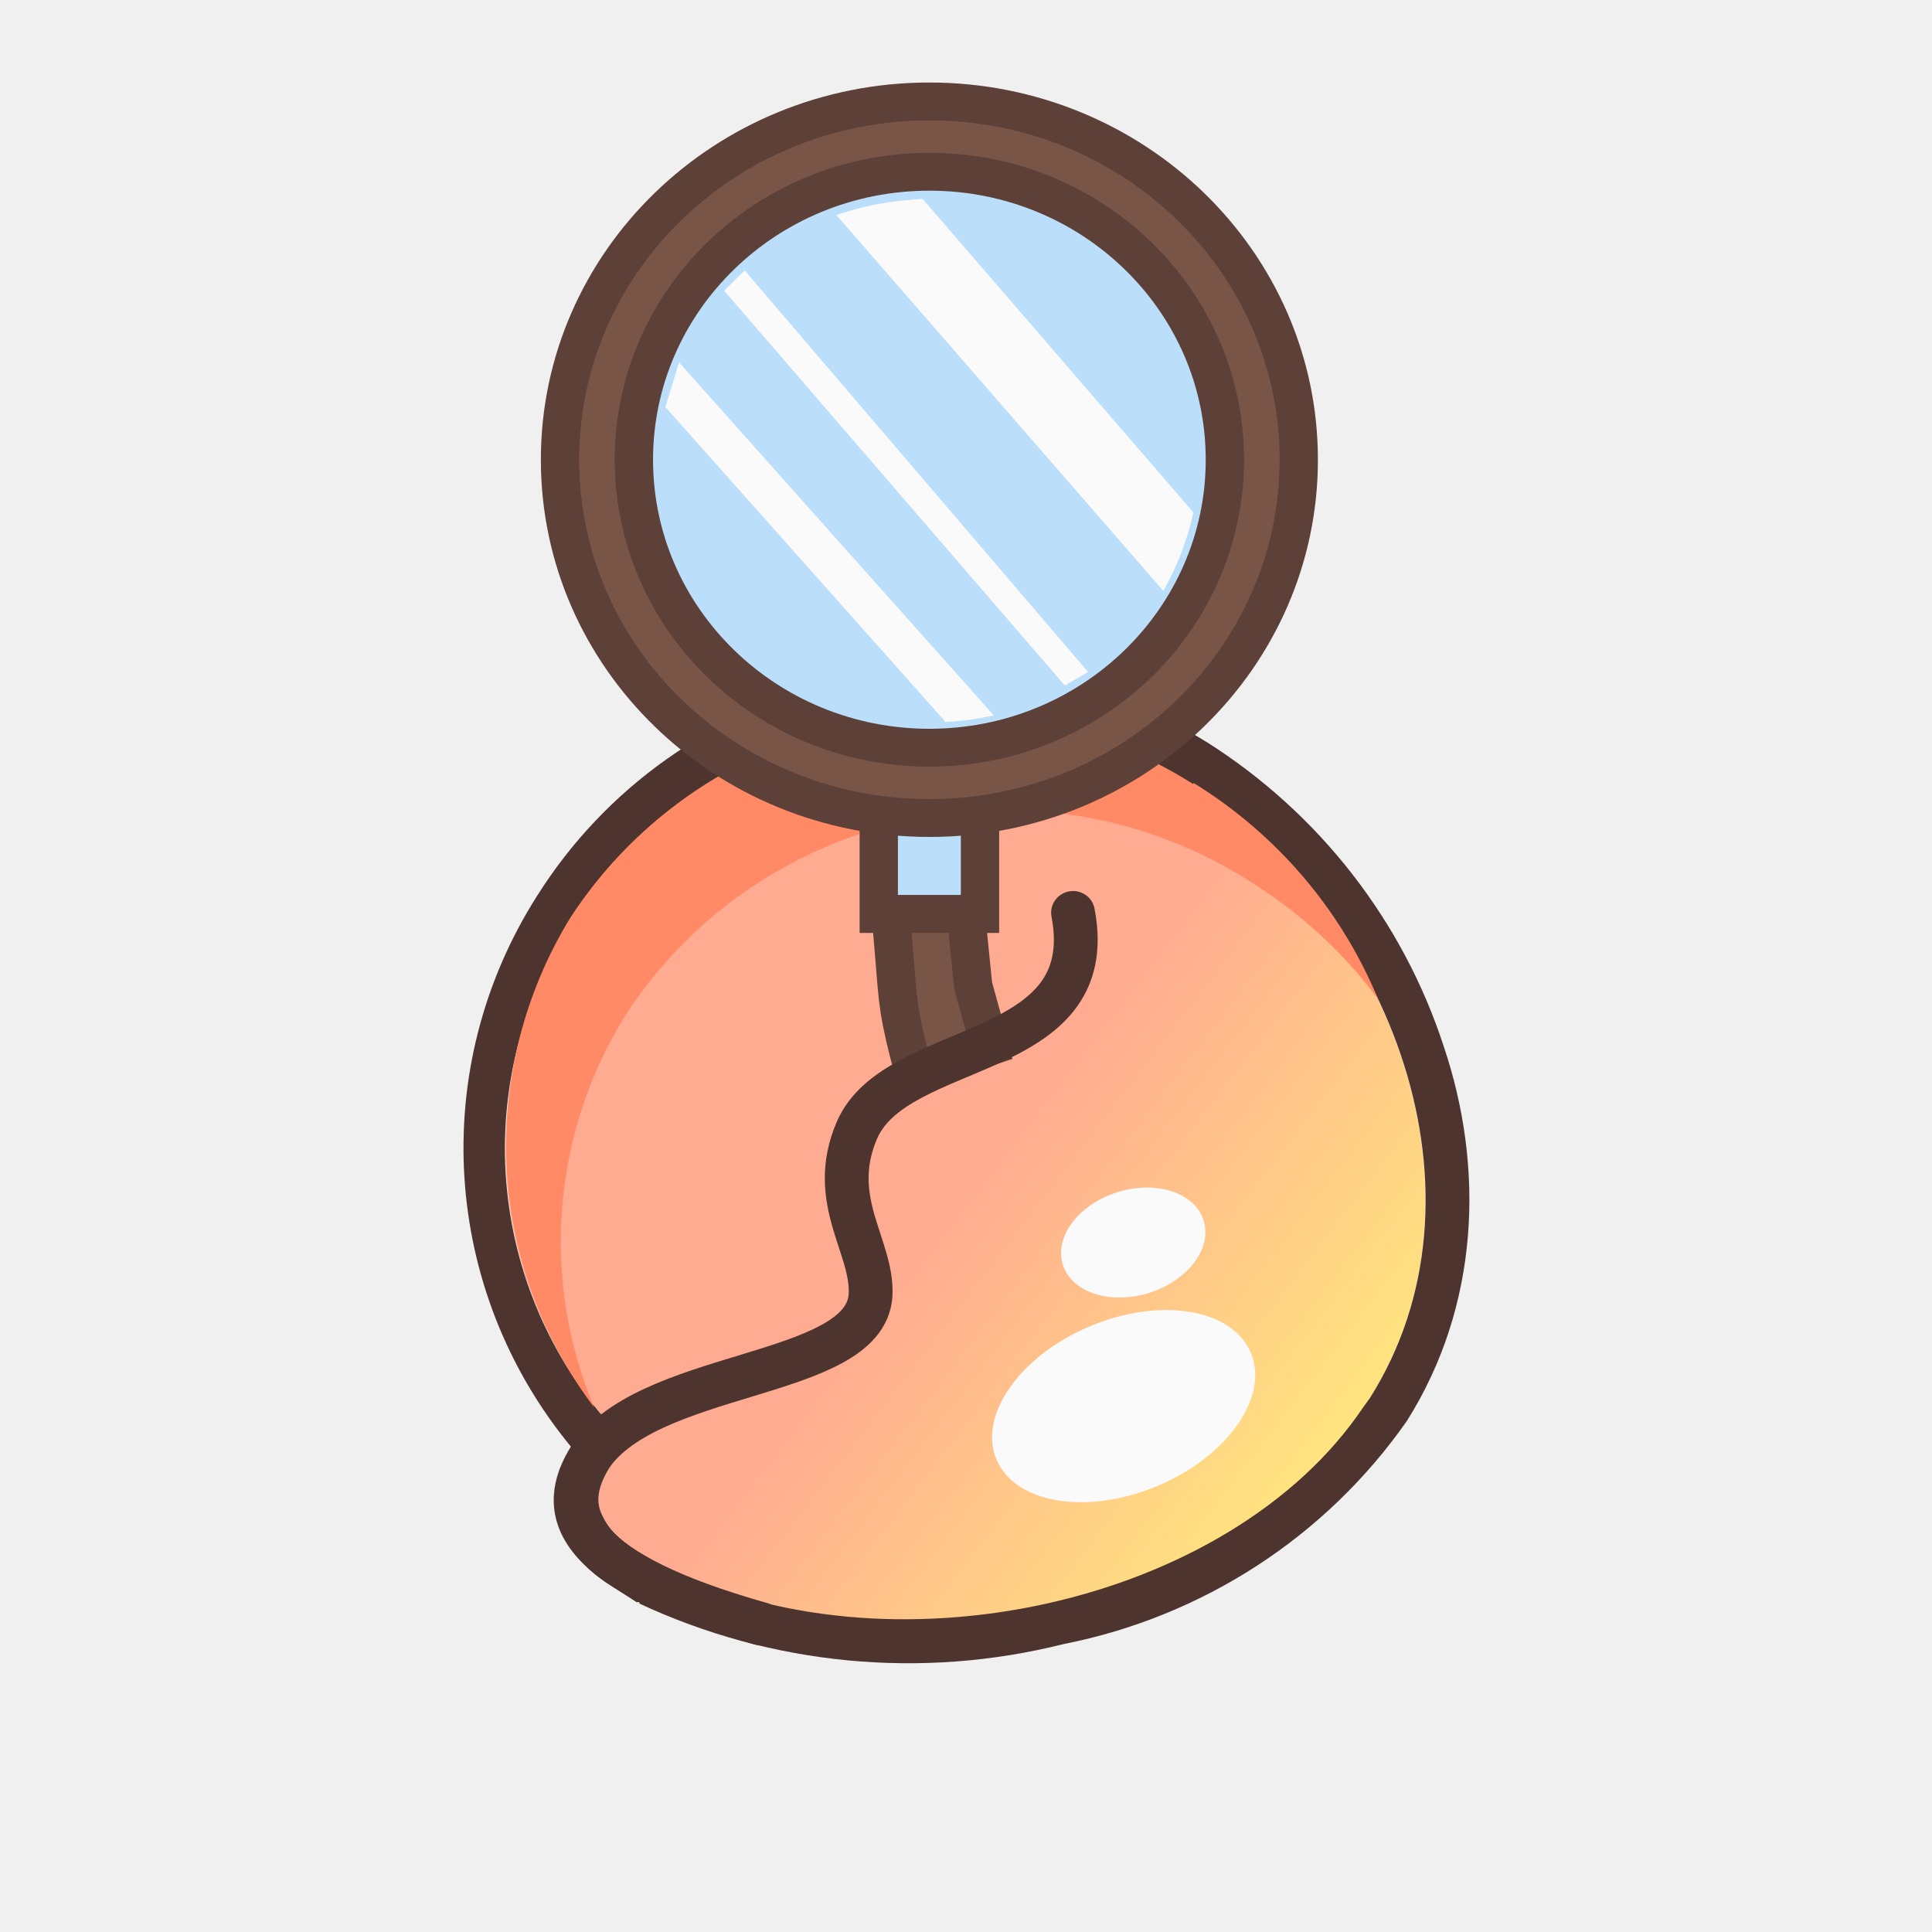
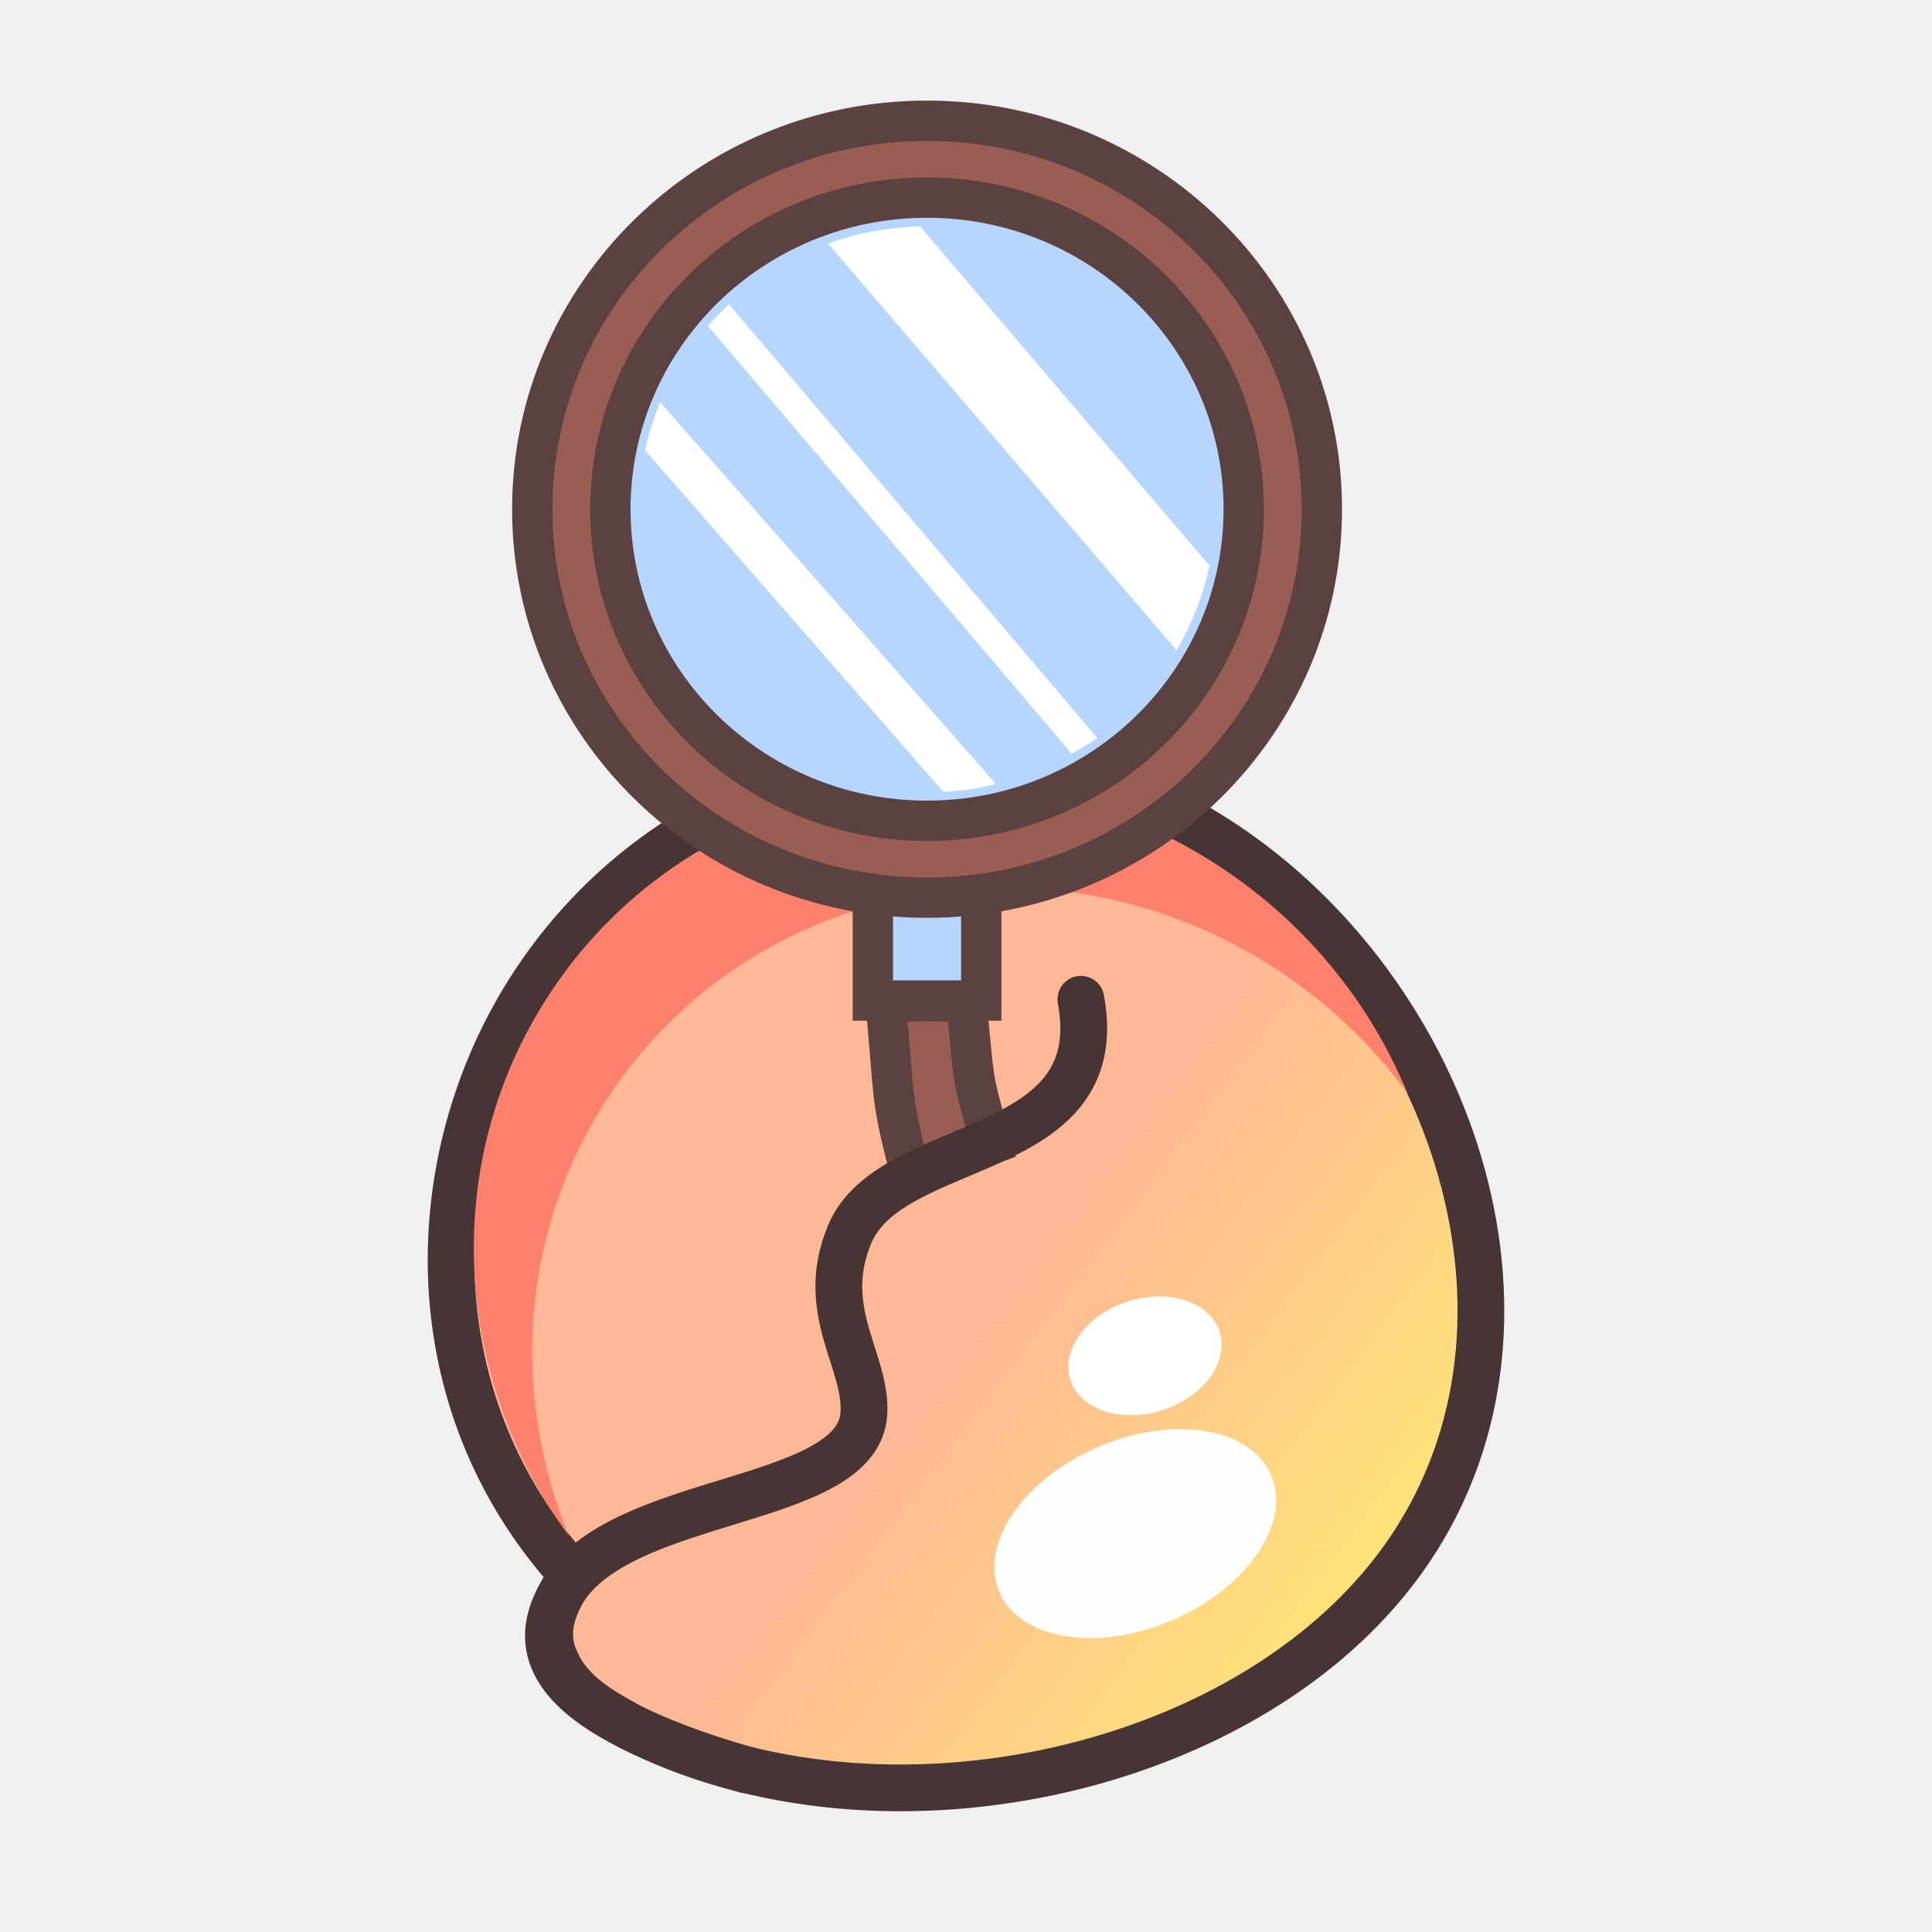
- <svg xmlns="http://www.w3.org/2000/svg" viewBox="0 0 96 96">
-   <g fill="none" transform="matrix(.67978 0 0 .67181 23 4.1)">
-     <path fill="url(#a)" d="M8.2 61.9a31 31 0 0 0 3.3 38.2c.9.9-2.6 3.4-1.3 5.9.9 2 3.2 3 4.2 3.6 16.9 8.8 42.5 2.9 51.9-12.3 9.4-15.1 1.5-36.3-13.7-45.7A32.3 32.3 0 0 0 8.2 61.9" />
-     <path fill="#4e342e" d="M5.4 60.2a35.5 35.5 0 0 1 49-11.4 42 42 0 0 1 17.3 22.5c3 9 2.6 19.2-2.7 27.7a40 40 0 0 1-25.1 16.5 46 46 0 0 1-31-3v-.1h-.2l-2.3-1.5c-1-.7-2.3-1.8-3-3.5-1.5-2.9 0-5.5.5-6.5a35 35 0 0 1-2.5-40.7m47.2-8.6A32.3 32.3 0 0 0 8.2 61.9l-.4.5a31 31 0 0 0 3.7 37.7c.9.9-2.6 3.4-1.3 5.9.9 2 3.2 3 4.2 3.6 16.6 8.6 41.7 3 51.4-11.6l.5-.7c9.3-14.9 1.7-35.7-13-45.3z" />
-     <path fill="#ff8a65" d="M53.4 51.9a33 33 0 0 0-45.5 9.8A32.5 32.5 0 0 0 9.6 98 32 32 0 0 1 12 68.8 33 33 0 0 1 57.4 59q5.7 3.6 9.5 8.8a34 34 0 0 0-13.5-16" />
-     <path fill="#bbdefb" stroke="#5d4037" stroke-width="2.8" d="M37.8 53v8.5h-7.4V53z" />
-     <path fill="#795548" stroke="#5d4037" stroke-width="2.8" d="m36.8 61.5.1 1.3.4 4 .9 3.3.3 1.2-1.2.4-2.9 1-1.4.6-.4-1.5c-.9-3.6-.8-4.2-1.2-8.8l-.1-1.5z" />
-     <ellipse cx="34.1" cy="27.9" fill="#795548" stroke="#5d4037" stroke-width="2.8" rx="27" ry="26.5" />
-     <ellipse cx="34.1" cy="27.9" fill="#bbdefb" stroke="#5d4037" stroke-width="2.8" rx="21.6" ry="21.3" />
-     <path fill="#fafafa" d="M51.2 37.6 27.3 9.8c2.4-.8 3.8-1 6.3-1.2l19.8 23.2a21 21 0 0 1-2.2 5.8m-7.2 7L19.1 15.4l1.5-1.5 25.1 29.7zm-8.8 2.6L14.8 24l1-3.3 23 26.1c-1.3.3-2 .4-3.6.5" />
-     <ellipse cx="49" cy="85.8" fill="#fafafa" rx="5.4" ry="3.9" transform="rotate(162 49 85.8)" />
-     <ellipse cx="48.3" cy="97.9" fill="#fafafa" rx="10.1" ry="6.4" transform="rotate(156.7 48.3 97.9)" />
-     <path stroke="#4e342e" stroke-linecap="round" stroke-width="3.2" d="M21.8 114c-13.3-3.8-15-8-12.7-12 4-6.9 20.3-6 20.7-12.3.2-3.6-3.2-7-1-12.2 2.9-6.8 17.9-5 15.8-16.1" />
-     <defs>
-       <linearGradient id="a" x1="62.7" x2="8.2" y1="103.2" y2="61.9" gradientUnits="userSpaceOnUse">
-         <stop offset="0" stop-color="#ffe57f" />
-         <stop offset=".5" stop-color="#ffab91" />
-         <stop offset=".7" stop-color="#ffab91" />
-       </linearGradient>
-     </defs>
-   </g>
+ <svg xmlns="http://www.w3.org/2000/svg" viewBox="0 0 32 32" fill="none">
+   <path d="M9.06 16.673C7.342 19.434 7.343 23.26 9.874 25.933C10.089 26.147 9.246 26.759 9.565 27.363C9.766 27.832 10.327 28.082 10.576 28.238C14.667 30.358 20.869 28.928 23.154 25.257C25.44 21.586 23.516 16.449 19.845 14.164C16.174 11.879 11.346 13.002 9.06 16.673Z" fill="url(#simplified-rsdoctor-32-1)" />
+   <path d="M8.403 16.263C10.914 12.229 16.22 10.995 20.254 13.506C22.252 14.75 23.763 16.758 24.47 18.953C25.179 21.151 25.099 23.599 23.812 25.666C22.531 27.723 20.204 29.09 17.719 29.673C15.231 30.258 12.462 30.087 10.22 28.925L10.193 28.911L10.167 28.895C10.141 28.879 9.812 28.698 9.602 28.548C9.363 28.377 9.05 28.105 8.867 27.698C8.52 27.009 8.865 26.372 9.005 26.123C6.509 23.183 6.596 19.165 8.403 16.263ZM19.845 14.164C16.174 11.879 11.346 13.002 9.06 16.673L8.981 16.803C7.342 19.553 7.382 23.301 9.874 25.932C10.089 26.147 9.246 26.759 9.565 27.363C9.765 27.832 10.327 28.082 10.576 28.238C14.603 30.325 20.676 28.971 23.045 25.427L23.154 25.257C25.404 21.643 23.575 16.609 20.016 14.273L19.845 14.164Z" fill="#473535" />
+   <path d="M20.029 14.242C16.228 11.872 11.291 12.937 9.001 16.621C7.272 19.402 7.548 22.881 9.423 25.439C8.487 23.169 8.602 20.537 9.968 18.34C12.257 14.656 17.195 13.591 20.996 15.961C21.926 16.541 22.702 17.274 23.31 18.103C22.677 16.568 21.563 15.198 20.029 14.242Z" fill="#FF806C" />
+   <path d="M16.253 14.534L16.253 16.572L14.457 16.572L14.457 14.534L16.253 14.534Z" fill="#B6D6FF" stroke="#5B4240" stroke-width="0.668" />
+   <path d="M16.006 16.586L16.035 16.888C16.083 17.387 16.102 17.625 16.137 17.844C16.171 18.056 16.22 18.25 16.335 18.652L16.42 18.951L16.128 19.057L15.43 19.313L15.08 19.44L14.99 19.08C14.772 18.207 14.799 18.056 14.7 16.95L14.668 16.586L16.006 16.586Z" fill="#995D54" stroke="#5B4240" stroke-width="0.668" />
+   <ellipse cx="15.355" cy="8.434" rx="6.539" ry="6.434" fill="#995D54" stroke="#5B4240" stroke-width="0.668" />
+   <ellipse cx="15.355" cy="8.434" rx="5.245" ry="5.161" fill="#B6D6FF" stroke="#5B4240" stroke-width="0.668" />
+   <path d="M19.49 10.773L13.713 4.031C14.28 3.844 14.614 3.782 15.236 3.747L20.036 9.372C19.884 9.977 19.759 10.279 19.49 10.773Z" fill="white" />
+   <path d="M17.754 12.488L11.723 5.396L12.073 5.038L18.174 12.224L17.754 12.488Z" fill="white" />
+   <path d="M15.625 13.116L10.682 7.455C10.761 7.133 10.816 6.959 10.934 6.661L16.498 12.987C16.173 13.059 15.988 13.095 15.625 13.116Z" fill="white" />
+   <ellipse cx="18.965" cy="22.457" rx="1.298" ry="0.944" transform="rotate(162.091 18.9649 22.457)" fill="white" />
+   <ellipse cx="18.802" cy="25.4" rx="2.45" ry="1.561" transform="rotate(156.698 18.8024 25.4004)" fill="#FEFEFE" />
+   <path d="M12.36 29.315C9.155 28.388 8.725 27.382 9.3 26.386C10.257 24.732 14.216 24.953 14.309 23.409C14.361 22.542 13.544 21.71 14.072 20.446C14.76 18.799 18.405 19.247 17.903 16.551" stroke="#473535" stroke-width="0.775" stroke-linecap="round" />
+   <defs>
+     <linearGradient id="simplified-rsdoctor-32-1" x1="22.294" y1="26.687" x2="9.061" y2="16.672" gradientUnits="userSpaceOnUse">
+       <stop offset="0.012" stop-color="#FFE279" />
+       <stop offset="0.461" stop-color="#FFB896" />
+       <stop offset="0.741" stop-color="#FFB896" />
+     </linearGradient>
+   </defs>
</svg>
